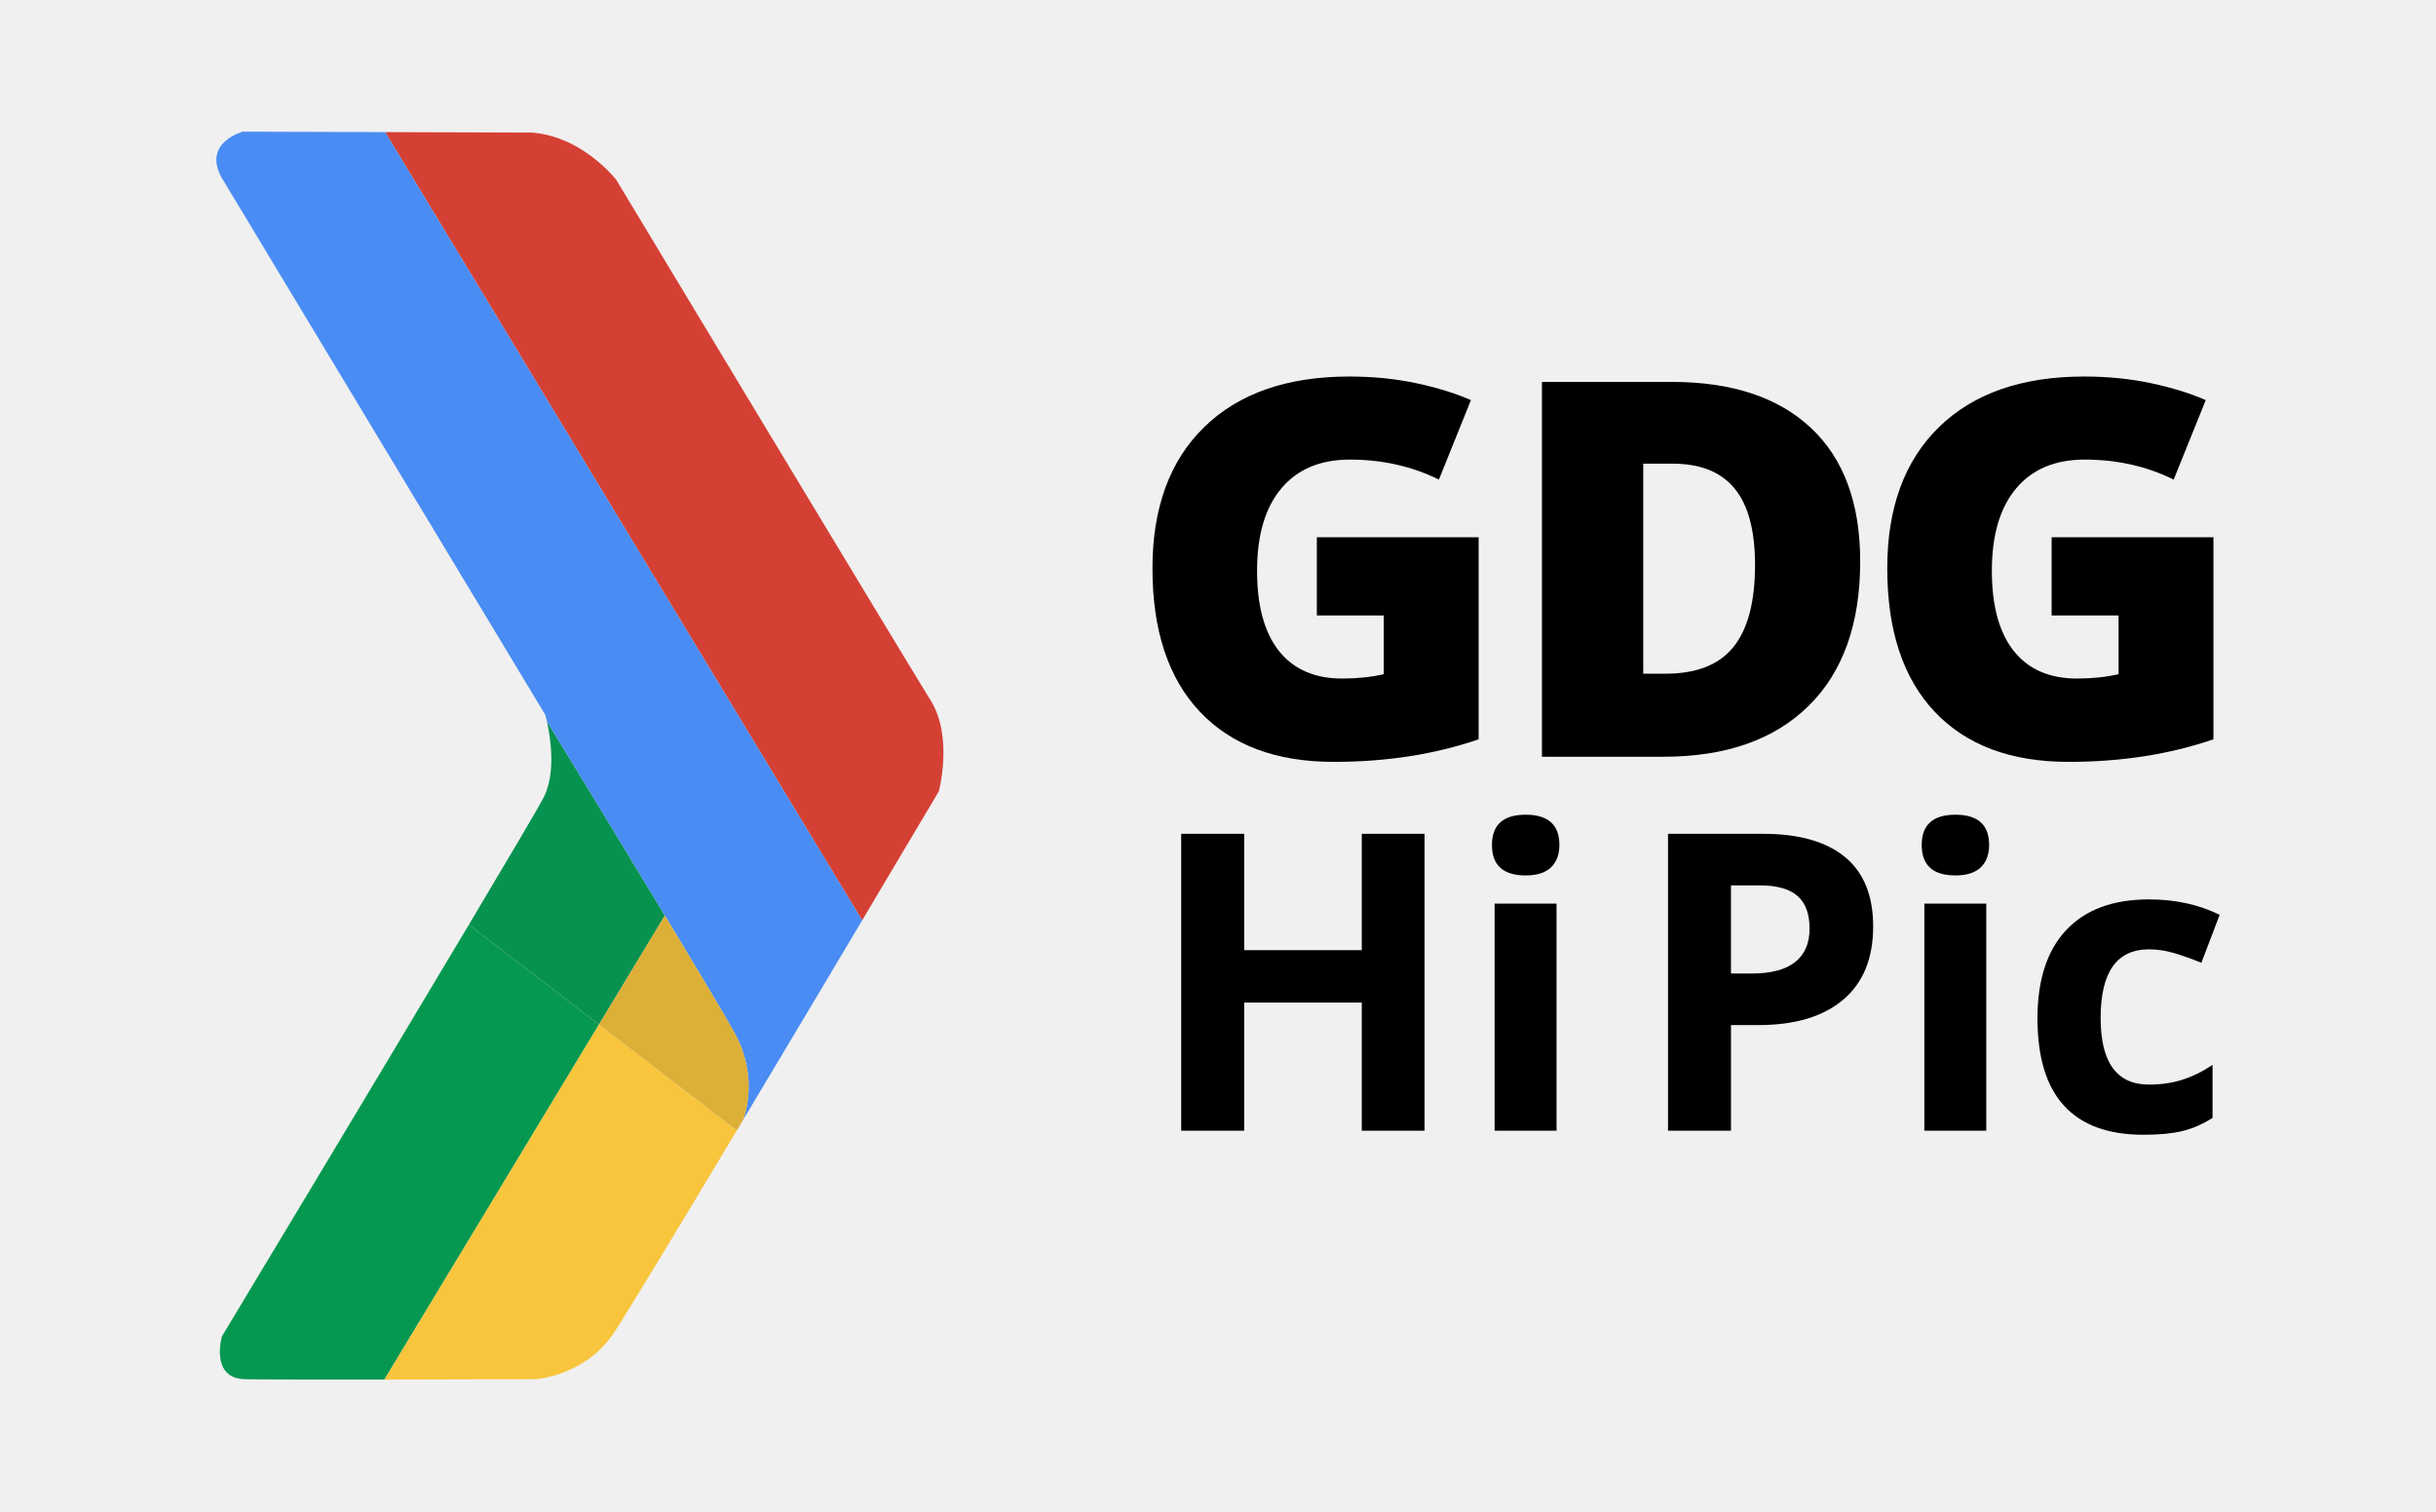
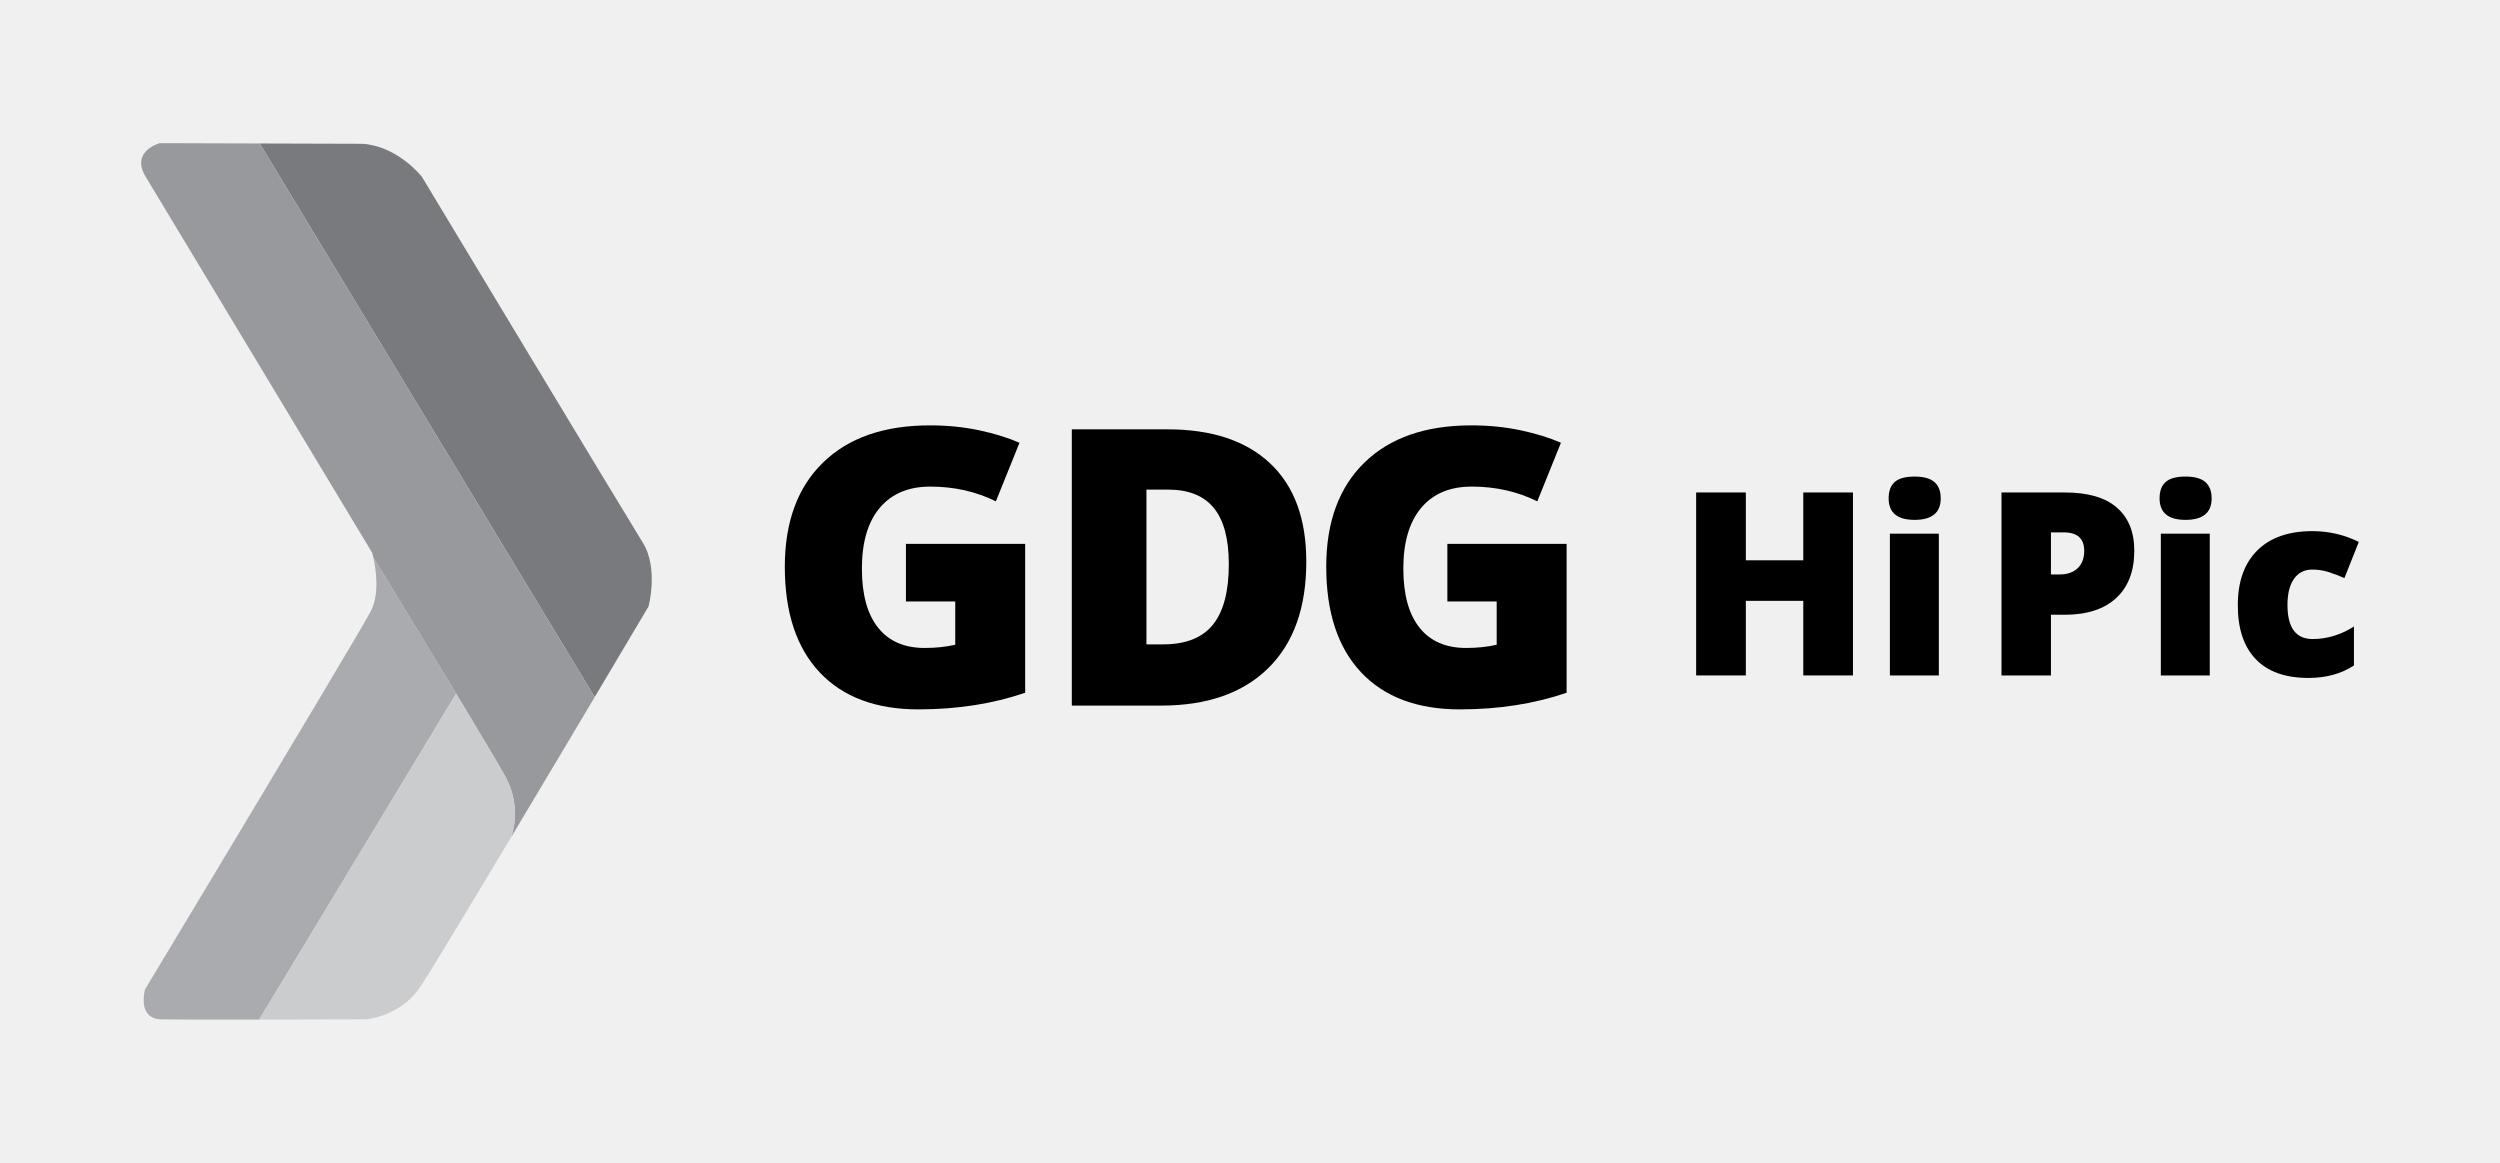
- <svg xmlns="http://www.w3.org/2000/svg" version="1.1" id="Calque_1" x="0px" y="0px" width="340.366px" height="211.197px" viewBox="0 0 340.366 211.197" enable-background="new 0 0 340.366 211.197" xml:space="preserve">
+ <svg xmlns="http://www.w3.org/2000/svg" version="1.1" id="Calque_1" x="0px" y="0px" width="497.434px" height="231.361px" viewBox="21.249 620.737 497.434 231.361" enable-background="new 21.249 620.737 497.434 231.361" xml:space="preserve">
  <g>
    <g>
-       <path fill="#069851" d="M74.709-112.48l-18.177-13.961c-13.309,22.334-34.514,57.549-34.514,57.549s-1.651,5.843,3.176,5.967    c2.192,0.058,10.819,0.064,19.576,0.053l0.005-0.083L74.709-112.48z" />
-       <path fill="#D54034" d="M121.06-157.775c-3.173-5.078-43.934-72.759-43.934-72.759s-4.7-6.094-11.812-6.601l-20.264-0.064    l-0.179,0.064l66.538,109.96c0,0,0.048,0.013,0.133,0.033c6.171-10.367,10.658-17.936,10.658-17.936    S124.235-152.695,121.06-157.775z" />
-       <path fill="#079250" d="M83.916-127.713l0.015,0.006c-7.521-12.464-16.454-27.083-16.454-27.083l-0.021,0.006    c0.459,2.092,1.287,7.146-0.486,10.595c-0.675,1.312-4.864,8.402-10.438,17.749l18.177,13.961L83.916-127.713z" />
-       <path fill="#498CF3" d="M111.41-127.175l-66.538-109.96l0.179-0.064l-20.111-0.063c0,0-5.717,1.522-2.921,6.476l45.203,75.043    c0,0,0.102,0.357,0.234,0.959l0.021-0.006c0,0,8.933,14.62,16.454,27.083c4.422,7.333,8.359,13.919,9.703,16.343    c3.62,6.537,1.203,12.221,1.203,12.221l-0.608,1.029c3.878-6.479,7.96-13.318,11.768-19.71c1.943-3.257,3.813-6.397,5.547-9.318    C111.458-127.162,111.41-127.175,111.41-127.175z" />
-       <path fill="#F8C53C" d="M76.618-69.146c1.55-2.25,8.949-14.506,17.353-28.539L74.709-112.48L44.775-62.954l-0.005,0.083    c10.498-0.013,21.182-0.053,21.182-0.053S72.681-63.43,76.618-69.146z" />
-       <path fill="none" d="M93.974-97.685l0.255-0.429c-0.085,0.143-0.17,0.286-0.258,0.429H93.974z" />
-       <path fill="#DCAF37" d="M74.709-112.48l19.262,14.795c0.088-0.144,0.173-0.286,0.258-0.429l0.608-1.029    c0,0,2.417-5.684-1.203-12.221c-1.344-2.424-5.281-9.01-9.703-16.343l-0.015-0.006L74.709-112.48z" />
+       <path fill="#069851" d="M114.801-83.497L96.624-97.458C83.315-75.124,62.11-39.909,62.11-39.909s-1.651,5.844,3.176,5.967    c2.192,0.059,10.819,0.064,19.576,0.053l0.005-0.082L114.801-83.497z" />
+       <path fill="#D54034" d="M161.152-128.792c-3.173-5.078-43.934-72.759-43.934-72.759s-4.7-6.094-11.812-6.601l-20.264-0.064    l-0.179,0.064l66.538,109.959c0,0,0.048,0.014,0.133,0.033c6.17-10.367,10.659-17.936,10.659-17.936    S164.327-123.712,161.152-128.792z" />
+       <path fill="#079250" d="M124.008-98.729l0.015,0.006c-7.521-12.465-16.454-27.084-16.454-27.084l-0.021,0.006    c0.459,2.093,1.287,7.146-0.486,10.596c-0.675,1.313-4.864,8.402-10.438,17.749l18.177,13.961L124.008-98.729z" />
+       <path fill="#498CF3" d="M151.502-98.192L84.964-208.152l0.179-0.064l-20.111-0.063c0,0-5.717,1.522-2.921,6.476l45.203,75.042    c0,0,0.102,0.357,0.234,0.959l0.021-0.006c0,0,8.933,14.621,16.454,27.084c4.422,7.332,8.359,13.918,9.703,16.342    c3.62,6.537,1.203,12.222,1.203,12.222l-0.608,1.028c3.878-6.479,7.96-13.317,11.768-19.709c1.943-3.258,3.813-6.397,5.547-9.318    C151.55-98.179,151.502-98.192,151.502-98.192z" />
+       <path fill="#F8C53C" d="M116.71-40.163c1.55-2.25,8.949-14.506,17.353-28.539l-19.262-14.795L84.867-33.972l-0.005,0.084    c10.498-0.014,21.182-0.053,21.182-0.053S112.773-34.447,116.71-40.163z" />
+       <path fill="none" d="M134.066-68.702l0.255-0.43c-0.085,0.144-0.17,0.287-0.258,0.43H134.066z" />
+       <path fill="#DCAF37" d="M114.801-83.497l19.262,14.795c0.088-0.145,0.173-0.286,0.258-0.43l0.608-1.028    c0,0,2.417-5.685-1.203-12.222c-1.344-2.424-5.281-9.01-9.703-16.342l-0.015-0.006L114.801-83.497z" />
    </g>
    <g>
-       <path d="M173.415-157.535h23.724v29.627c-6.442,2.206-13.522,3.309-21.243,3.309c-8.472,0-15.02-2.456-19.645-7.369    c-4.624-4.913-6.937-11.918-6.937-21.017c0-8.873,2.531-15.778,7.595-20.716c5.063-4.938,12.156-7.407,21.28-7.407    c3.459,0,6.724,0.326,9.794,0.978c3.07,0.652,5.746,1.479,8.027,2.481l-4.699,11.655c-3.961-1.955-8.31-2.933-13.047-2.933    c-4.337,0-7.688,1.41-10.058,4.23c-2.368,2.819-3.553,6.849-3.553,12.087c0,5.139,1.071,9.055,3.215,11.75    c2.143,2.694,5.231,4.042,9.268,4.042c2.205,0,4.235-0.213,6.091-0.639v-8.61h-9.813V-157.535z" />
-       <path d="M253.077-154.001c0,9.174-2.526,16.242-7.576,21.205c-5.051,4.963-12.15,7.444-21.299,7.444h-17.784v-54.968h19.024    c8.822,0,15.634,2.256,20.435,6.768C250.677-169.04,253.077-162.523,253.077-154.001z M237.661-153.475    c0-5.038-0.996-8.772-2.988-11.204c-1.993-2.431-5.02-3.647-9.08-3.647h-4.324v30.792h3.309c4.512,0,7.82-1.31,9.926-3.929    S237.661-148.085,237.661-153.475z" />
-       <path d="M281.146-157.535h23.725v29.627c-6.442,2.206-13.522,3.309-21.242,3.309c-8.473,0-15.021-2.456-19.646-7.369    c-4.624-4.913-6.937-11.918-6.937-21.017c0-8.873,2.531-15.778,7.595-20.716c5.063-4.938,12.156-7.407,21.28-7.407    c3.459,0,6.724,0.326,9.794,0.978c3.07,0.652,5.746,1.479,8.027,2.481l-4.7,11.655c-3.96-1.955-8.309-2.933-13.046-2.933    c-4.337,0-7.688,1.41-10.058,4.23c-2.368,2.819-3.553,6.849-3.553,12.087c0,5.139,1.071,9.055,3.215,11.75    c2.143,2.694,5.231,4.042,9.268,4.042c2.205,0,4.235-0.213,6.091-0.639v-8.61h-9.813V-157.535z" />
-       <path d="M361.851-131.352h-9.886v-14.842h-11.431v14.842h-9.886v-36.407h9.886v13.497h11.431v-13.497h9.886V-131.352z" />
-       <path d="M368.948-166.588c0-1.46,0.407-2.548,1.221-3.262c0.813-0.713,2.125-1.071,3.935-1.071s3.129,0.365,3.96,1.096    c0.829,0.731,1.244,1.81,1.244,3.237c0,2.855-1.734,4.283-5.204,4.283C370.667-162.305,368.948-163.733,368.948-166.588z     M378.935-131.352h-9.736v-28.214h9.736V-131.352z" />
-       <path d="M417.827-156.179c0,4.068-1.2,7.209-3.599,9.425c-2.399,2.217-5.807,3.325-10.223,3.325h-2.765v12.078h-9.836v-36.407    h12.601c4.599,0,8.052,1.005,10.359,3.013C416.673-162.737,417.827-159.881,417.827-156.179z M401.241-151.448h1.793    c1.478,0,2.652-0.415,3.524-1.245c0.871-0.83,1.308-1.976,1.308-3.437c0-2.457-1.362-3.686-4.084-3.686h-2.541V-151.448z" />
-       <path d="M422.856-166.588c0-1.46,0.407-2.548,1.221-3.262c0.813-0.713,2.125-1.071,3.935-1.071s3.129,0.365,3.96,1.096    c0.829,0.731,1.244,1.81,1.244,3.237c0,2.855-1.734,4.283-5.204,4.283C424.575-162.305,422.856-163.733,422.856-166.588z     M432.843-131.352h-9.736v-28.214h9.736V-131.352z" />
-       <path d="M452.491-130.854c-4.616,0-8.115-1.245-10.497-3.735s-3.573-6.067-3.573-10.733c0-4.682,1.286-8.309,3.859-10.882    c2.573-2.573,6.234-3.86,10.982-3.86c3.271,0,6.35,0.714,9.238,2.142l-2.863,7.197c-1.179-0.514-2.266-0.925-3.262-1.232    s-2.034-0.461-3.113-0.461c-1.577,0-2.798,0.614-3.66,1.843c-0.864,1.229-1.295,2.963-1.295,5.205    c0,4.516,1.668,6.773,5.005,6.773c2.855,0,5.595-0.83,8.218-2.49v7.745C459.023-131.684,456.01-130.854,452.491-130.854z" />
+       <path d="M213.507-128.552h23.724v29.627c-6.442,2.205-13.522,3.309-21.243,3.309c-8.473,0-15.02-2.456-19.645-7.369    c-4.625-4.912-6.938-11.918-6.938-21.017c0-8.873,2.531-15.778,7.596-20.716c5.063-4.938,12.155-7.407,21.279-7.407    c3.459,0,6.725,0.325,9.794,0.978c3.07,0.652,5.746,1.479,8.026,2.481l-4.698,11.655c-3.961-1.955-8.31-2.934-13.047-2.934    c-4.337,0-7.688,1.41-10.058,4.23c-2.369,2.818-3.554,6.849-3.554,12.087c0,5.139,1.071,9.055,3.216,11.75    c2.143,2.694,5.23,4.042,9.268,4.042c2.205,0,4.234-0.213,6.091-0.639v-8.61h-9.813v-11.468H213.507z" />
+       <path d="M293.169-125.019c0,9.174-2.527,16.242-7.576,21.205c-5.051,4.963-12.15,7.444-21.299,7.444h-17.785v-54.968h19.024    c8.822,0,15.634,2.256,20.435,6.768S293.169-133.54,293.169-125.019z M277.753-124.492c0-5.038-0.996-8.772-2.988-11.204    c-1.993-2.431-5.021-3.646-9.08-3.646h-4.324v30.791h3.309c4.512,0,7.82-1.309,9.926-3.928    C276.702-115.099,277.753-119.103,277.753-124.492z" />
+       <path d="M321.238-128.552h23.725v29.627c-6.441,2.205-13.521,3.309-21.242,3.309c-8.473,0-15.021-2.456-19.646-7.369    c-4.624-4.912-6.937-11.918-6.937-21.017c0-8.873,2.531-15.778,7.595-20.716c5.063-4.938,12.155-7.407,21.28-7.407    c3.459,0,6.724,0.325,9.793,0.978c3.07,0.652,5.746,1.479,8.027,2.481l-4.699,11.655c-3.961-1.955-8.31-2.934-13.047-2.934    c-4.336,0-7.688,1.41-10.058,4.23c-2.368,2.818-3.554,6.849-3.554,12.087c0,5.139,1.072,9.055,3.216,11.75    c2.144,2.694,5.231,4.042,9.269,4.042c2.204,0,4.234-0.213,6.09-0.639v-8.61h-9.813V-128.552z" />
+       <path d="M401.943-102.369h-9.887v-14.842h-11.43v14.842h-9.887v-36.407h9.887v13.497h11.43v-13.497h9.887V-102.369z" />
+       <path d="M409.041-137.604c0-1.461,0.406-2.549,1.221-3.263c0.813-0.713,2.125-1.071,3.935-1.071s3.129,0.365,3.96,1.096    c0.829,0.732,1.244,1.811,1.244,3.238c0,2.854-1.734,4.282-5.204,4.282C410.759-133.322,409.041-134.75,409.041-137.604z     M419.027-102.369h-9.736v-28.214h9.736V-102.369z" />
+       <path d="M457.919-127.196c0,4.068-1.201,7.209-3.6,9.426s-5.807,3.324-10.223,3.324h-2.766v12.078h-9.836v-36.406h12.602    c4.599,0,8.052,1.004,10.359,3.012C456.765-133.754,457.919-130.897,457.919-127.196z M441.333-122.466h1.793    c1.478,0,2.651-0.414,3.523-1.244c0.871-0.83,1.309-1.977,1.309-3.438c0-2.457-1.363-3.686-4.084-3.686h-2.541V-122.466z" />
+       <path d="M462.949-137.604c0-1.461,0.406-2.549,1.221-3.263c0.813-0.713,2.125-1.071,3.934-1.071c1.811,0,3.129,0.365,3.961,1.096    c0.828,0.732,1.244,1.811,1.244,3.238c0,2.854-1.734,4.282-5.205,4.282C464.667-133.322,462.949-134.75,462.949-137.604z     M472.935-102.369h-9.736v-28.214h9.736V-102.369z" />
+       <path d="M492.583-101.871c-4.617,0-8.115-1.245-10.498-3.735c-2.381-2.49-3.572-6.066-3.572-10.732    c0-4.682,1.285-8.309,3.859-10.883c2.572-2.572,6.232-3.859,10.98-3.859c3.271,0,6.352,0.714,9.238,2.143l-2.863,7.196    c-1.178-0.515-2.266-0.925-3.262-1.231c-0.996-0.308-2.033-0.461-3.113-0.461c-1.576,0-2.797,0.613-3.66,1.842    c-0.863,1.229-1.295,2.964-1.295,5.205c0,4.517,1.668,6.773,5.006,6.773c2.855,0,5.596-0.83,8.219-2.49v7.746    C499.115-102.701,496.101-101.871,492.583-101.871z" />
    </g>
  </g>
  <g>
    <g>
-       <path fill="#069851" d="M83.688,143.184l-18.177-13.961c-13.309,22.334-34.514,57.549-34.514,57.549s-1.651,5.843,3.176,5.967    c2.192,0.059,10.819,0.064,19.576,0.053l0.005-0.082L83.688,143.184z" />
-       <path fill="#D54034" d="M130.038,97.889c-3.173-5.078-43.934-72.76-43.934-72.76s-4.7-6.094-11.812-6.601l-20.264-0.064    l-0.179,0.064l66.538,109.96c0,0,0.048,0.013,0.133,0.033c6.171-10.367,10.658-17.936,10.658-17.936    S133.214,102.968,130.038,97.889z" />
-       <path fill="#079250" d="M92.895,127.95l0.015,0.006c-7.521-12.464-16.454-27.083-16.454-27.083l-0.021,0.006    c0.459,2.092,1.287,7.146-0.486,10.595c-0.675,1.312-4.864,8.402-10.438,17.749l18.177,13.961L92.895,127.95z" />
-       <path fill="#498CF3" d="M120.389,128.488L53.851,18.528l0.179-0.064L33.918,18.4c0,0-5.717,1.522-2.921,6.477L76.2,99.92    c0,0,0.102,0.356,0.234,0.959l0.021-0.006c0,0,8.933,14.619,16.454,27.083c4.422,7.333,8.359,13.919,9.703,16.343    c3.62,6.537,1.203,12.222,1.203,12.222l-0.608,1.028c3.878-6.479,7.96-13.317,11.768-19.71c1.943-3.257,3.813-6.397,5.547-9.317    C120.437,128.501,120.389,128.488,120.389,128.488z" />
-       <path fill="#F8C53C" d="M85.597,186.518c1.55-2.25,8.949-14.506,17.353-28.539l-19.262-14.795l-29.934,49.525l-0.005,0.082    c10.498-0.013,21.182-0.053,21.182-0.053S81.659,192.233,85.597,186.518z" />
-       <path fill="none" d="M102.952,157.979l0.255-0.43c-0.085,0.144-0.17,0.286-0.258,0.43H102.952z" />
-       <path fill="#DCAF37" d="M83.688,143.184l19.262,14.795c0.088-0.144,0.173-0.286,0.258-0.43l0.608-1.028    c0,0,2.417-5.685-1.203-12.222c-1.344-2.424-5.281-9.01-9.703-16.343l-0.015-0.006L83.688,143.184z" />
+       <path fill="#069851" d="M114.801,182.503l-18.177-13.961c-13.309,22.334-34.514,57.549-34.514,57.549s-1.651,5.844,3.176,5.967    c2.192,0.059,10.819,0.064,19.576,0.053l0.005-0.082L114.801,182.503z" />
+       <path fill="#D54034" d="M161.152,137.208c-3.173-5.078-43.934-72.76-43.934-72.76s-4.7-6.094-11.812-6.6l-20.264-0.064    l-0.179,0.064l66.538,109.959c0,0,0.048,0.014,0.133,0.033c6.17-10.367,10.659-17.936,10.659-17.936    S164.327,142.288,161.152,137.208z" />
+       <path fill="#079250" d="M124.008,167.271l0.015,0.006c-7.521-12.465-16.454-27.084-16.454-27.084l-0.021,0.006    c0.459,2.093,1.287,7.146-0.486,10.596c-0.675,1.313-4.864,8.402-10.438,17.749l18.177,13.961L124.008,167.271z" />
+       <path fill="#498CF3" d="M151.502,167.808L84.964,57.849l0.179-0.064l-20.111-0.063c0,0-5.717,1.522-2.921,6.476l45.203,75.043    c0,0,0.102,0.357,0.234,0.959l0.021-0.006c0,0,8.933,14.621,16.454,27.084c4.422,7.332,8.359,13.918,9.703,16.342    c3.62,6.537,1.203,12.222,1.203,12.222l-0.608,1.028c3.878-6.479,7.96-13.317,11.768-19.709c1.943-3.258,3.813-6.397,5.547-9.318    C151.55,167.821,151.502,167.808,151.502,167.808z" />
+       <path fill="#F8C53C" d="M116.71,225.837c1.55-2.25,8.949-14.506,17.353-28.539l-19.262-14.795l-29.934,49.525l-0.005,0.084    c10.498-0.014,21.182-0.053,21.182-0.053S112.773,231.553,116.71,225.837z" />
+       <path fill="none" d="M134.066,197.298l0.255-0.43c-0.085,0.144-0.17,0.287-0.258,0.43H134.066z" />
+       <path fill="#DCAF37" d="M114.801,182.503l19.262,14.795c0.088-0.145,0.173-0.286,0.258-0.43l0.608-1.028    c0,0,2.417-5.685-1.203-12.222c-1.344-2.424-5.281-9.01-9.703-16.342l-0.015-0.006L114.801,182.503z" />
    </g>
    <g>
-       <g>
-         <path d="M183.994,75.083h22.607v28.234c-6.139,2.104-12.886,3.154-20.244,3.154c-8.074,0-14.313-2.342-18.721-7.023     c-4.407-4.682-6.611-11.359-6.611-20.029c0-8.455,2.412-15.037,7.238-19.742c4.825-4.705,11.585-7.059,20.279-7.059     c3.297,0,6.408,0.311,9.334,0.932c2.927,0.621,5.477,1.41,7.65,2.365l-4.479,11.107c-3.774-1.863-7.92-2.795-12.434-2.795     c-4.134,0-7.328,1.344-9.585,4.031c-2.257,2.686-3.386,6.525-3.386,11.518c0,4.898,1.021,8.631,3.063,11.199     c2.042,2.566,4.986,3.85,8.832,3.85c2.102,0,4.037-0.203,5.806-0.607v-8.207h-9.352V75.083z" />
-         <path d="M259.911,78.452c0,8.742-2.408,15.479-7.22,20.207c-4.813,4.73-11.579,7.096-20.298,7.096h-16.949V53.37h18.131     c8.408,0,14.898,2.15,19.474,6.449C257.624,64.12,259.911,70.329,259.911,78.452z M245.22,78.954     c0-4.803-0.949-8.361-2.848-10.678c-1.9-2.318-4.783-3.477-8.653-3.477h-4.121v29.346h3.153c4.3,0,7.453-1.248,9.459-3.744     C244.217,87.905,245.22,84.089,245.22,78.954z" />
-         <path d="M286.662,75.083h22.607v28.234c-6.139,2.104-12.886,3.154-20.244,3.154c-8.074,0-14.313-2.342-18.721-7.023     c-4.407-4.682-6.611-11.359-6.611-20.029c0-8.455,2.412-15.037,7.238-19.742c4.825-4.705,11.585-7.059,20.279-7.059     c3.297,0,6.408,0.311,9.335,0.932c2.926,0.621,5.476,1.41,7.649,2.365l-4.479,11.107c-3.774-1.863-7.92-2.795-12.434-2.795     c-4.134,0-7.327,1.344-9.585,4.031c-2.256,2.686-3.386,6.525-3.386,11.518c0,4.898,1.021,8.631,3.063,11.199     c2.042,2.566,4.986,3.85,8.832,3.85c2.102,0,4.037-0.203,5.806-0.607v-8.207h-9.352V75.083z" />
-       </g>
-       <g>
-         <path d="M199.042,158.013h-8.77v-17.906h-16.432v17.906h-8.799v-41.49h8.799v16.26h16.432v-16.26h8.77V158.013z" />
-         <path d="M208.461,118.083c0-2.818,1.571-4.229,4.711-4.229c3.142,0,4.711,1.41,4.711,4.229c0,1.344-0.393,2.389-1.178,3.135     c-0.784,0.748-1.962,1.121-3.533,1.121C210.032,122.339,208.461,120.921,208.461,118.083z M217.486,158.013h-8.657v-31.729h8.657     V158.013z" />
-         <path d="M261.724,129.464c0,4.463-1.395,7.881-4.186,10.242c-2.791,2.367-6.76,3.549-11.905,3.549h-3.775v14.758h-8.796v-41.49     h13.253c5.032,0,8.857,1.084,11.479,3.248C260.413,121.938,261.724,125.169,261.724,129.464z M241.857,136.046h2.896     c2.703,0,4.729-0.533,6.071-1.604c1.344-1.068,2.015-2.623,2.015-4.666c0-2.063-0.562-3.588-1.688-4.57     c-1.125-0.984-2.891-1.477-5.292-1.477h-4.003V136.046z" />
-         <path d="M268.505,118.083c0-2.818,1.572-4.229,4.712-4.229c3.141,0,4.71,1.41,4.71,4.229c0,1.344-0.393,2.389-1.177,3.135     c-0.785,0.748-1.963,1.121-3.533,1.121C270.077,122.339,268.505,120.921,268.505,118.083z M277.53,158.013h-8.656v-31.729h8.656     V158.013z" />
-         <path d="M299.497,158.579c-9.876,0-14.815-5.42-14.815-16.262c0-5.391,1.345-9.51,4.03-12.357     c2.688-2.848,6.536-4.271,11.551-4.271c3.671,0,6.962,0.719,9.876,2.156l-2.556,6.699c-1.362-0.549-2.629-1-3.802-1.35     s-2.346-0.525-3.519-0.525c-4.503,0-6.755,3.199-6.755,9.592c0,6.207,2.252,9.309,6.755,9.309c1.664,0,3.207-0.223,4.625-0.666     c1.421-0.445,2.838-1.141,4.257-2.086v7.406c-1.399,0.891-2.814,1.504-4.242,1.846     C303.474,158.409,301.672,158.579,299.497,158.579z" />
-       </g>
+       <path d="M213.507,137.448h23.724v29.627c-6.442,2.205-13.522,3.309-21.243,3.309c-8.473,0-15.02-2.456-19.645-7.369    c-4.625-4.912-6.938-11.918-6.938-21.017c0-8.873,2.531-15.778,7.596-20.716c5.063-4.938,12.155-7.407,21.279-7.407    c3.459,0,6.725,0.325,9.794,0.978c3.07,0.652,5.746,1.479,8.026,2.481l-4.698,11.655c-3.961-1.955-8.31-2.934-13.047-2.934    c-4.337,0-7.688,1.41-10.058,4.23c-2.369,2.818-3.554,6.849-3.554,12.087c0,5.139,1.071,9.055,3.216,11.75    c2.143,2.694,5.23,4.042,9.268,4.042c2.205,0,4.234-0.213,6.091-0.639v-8.61h-9.813v-11.468H213.507z" />
+       <path d="M293.169,140.981c0,9.174-2.527,16.242-7.576,21.205c-5.051,4.963-12.15,7.444-21.299,7.444h-17.785v-54.968h19.024    c8.822,0,15.634,2.256,20.435,6.768S293.169,132.46,293.169,140.981z M277.753,141.508c0-5.038-0.996-8.772-2.988-11.204    c-1.993-2.431-5.021-3.646-9.08-3.646h-4.324v30.791h3.309c4.512,0,7.82-1.309,9.926-3.928    C276.702,150.901,277.753,146.897,277.753,141.508z" />
+       <path d="M321.238,137.448h23.725v29.627c-6.441,2.205-13.521,3.309-21.242,3.309c-8.473,0-15.021-2.456-19.646-7.369    c-4.624-4.912-6.937-11.918-6.937-21.017c0-8.873,2.531-15.778,7.595-20.716c5.063-4.938,12.155-7.407,21.28-7.407    c3.459,0,6.724,0.325,9.793,0.978c3.07,0.652,5.746,1.479,8.027,2.481l-4.699,11.655c-3.961-1.955-8.31-2.934-13.047-2.934    c-4.336,0-7.688,1.41-10.058,4.23c-2.368,2.818-3.554,6.849-3.554,12.087c0,5.139,1.072,9.055,3.216,11.75    c2.144,2.694,5.231,4.042,9.269,4.042c2.204,0,4.234-0.213,6.09-0.639v-8.61h-9.813V137.448z" />
+       <path d="M401.943,163.631h-9.887v-14.842h-11.43v14.842h-9.887v-36.407h9.887v13.497h11.43v-13.497h9.887V163.631z" />
+       <path d="M409.041,128.396c0-1.461,0.406-2.549,1.221-3.263c0.813-0.713,2.125-1.071,3.935-1.071s3.129,0.365,3.96,1.096    c0.829,0.732,1.244,1.811,1.244,3.238c0,2.854-1.734,4.282-5.204,4.282C410.759,132.678,409.041,131.25,409.041,128.396z     M419.027,163.631h-9.736v-28.214h9.736V163.631z" />
+       <path d="M457.919,138.804c0,4.068-1.201,7.209-3.6,9.426s-5.807,3.324-10.223,3.324h-2.766v12.078h-9.836v-36.406h12.602    c4.599,0,8.052,1.004,10.359,3.012C456.765,132.246,457.919,135.103,457.919,138.804z M441.333,143.534h1.793    c1.478,0,2.651-0.414,3.523-1.244c0.871-0.83,1.309-1.977,1.309-3.438c0-2.457-1.363-3.686-4.084-3.686h-2.541V143.534z" />
+       <path d="M462.949,128.396c0-1.461,0.406-2.549,1.221-3.263c0.813-0.713,2.125-1.071,3.934-1.071c1.811,0,3.129,0.365,3.961,1.096    c0.828,0.732,1.244,1.811,1.244,3.238c0,2.854-1.734,4.282-5.205,4.282C464.667,132.678,462.949,131.25,462.949,128.396z     M472.935,163.631h-9.736v-28.214h9.736V163.631z" />
+       <path d="M492.583,164.129c-4.617,0-8.115-1.245-10.498-3.735c-2.381-2.49-3.572-6.066-3.572-10.732    c0-4.682,1.285-8.309,3.859-10.883c2.572-2.572,6.232-3.859,10.98-3.859c3.271,0,6.352,0.714,9.238,2.143l-2.863,7.196    c-1.178-0.515-2.266-0.925-3.262-1.231c-0.996-0.308-2.033-0.461-3.113-0.461c-1.576,0-2.797,0.613-3.66,1.842    c-0.863,1.229-1.295,2.964-1.295,5.205c0,4.517,1.668,6.773,5.006,6.773c2.855,0,5.596-0.83,8.219-2.49v7.746    C499.115,163.299,496.101,164.129,492.583,164.129z" />
+     </g>
+   </g>
+   <g>
+     <g>
+       <path fill="#069851" d="M102.801,472.003l-18.178-13.961c-13.309,22.334-34.514,57.55-34.514,57.55s-1.65,5.842,3.176,5.967    c2.192,0.058,10.819,0.063,19.576,0.053l0.005-0.084L102.801,472.003z" />
+       <path fill="#D54034" d="M149.15,426.708c-3.173-5.078-43.934-72.759-43.934-72.759s-4.7-6.094-11.813-6.602l-20.264-0.063    l-0.18,0.063L139.5,457.309c0,0,0.047,0.012,0.133,0.033c6.17-10.367,10.658-17.938,10.658-17.938S152.326,431.788,149.15,426.708    z" />
+       <path fill="#079250" d="M112.008,456.77l0.015,0.006c-7.521-12.463-16.454-27.082-16.454-27.082l-0.021,0.006    c0.459,2.092,1.287,7.146-0.485,10.595c-0.675,1.312-4.864,8.401-10.438,17.749l18.178,13.961L112.008,456.77z" />
+       <path fill="#498CF3" d="M139.502,457.309L72.963,347.348l0.18-0.063l-20.111-0.063c0,0-5.717,1.522-2.921,6.477l45.203,75.043    c0,0,0.103,0.357,0.233,0.959l0.021-0.006c0,0,8.934,14.619,16.454,27.082c4.422,7.334,8.358,13.92,9.703,16.344    c3.62,6.537,1.202,12.221,1.202,12.221l-0.607,1.029c3.878-6.479,7.96-13.318,11.768-19.71c1.943-3.257,3.813-6.397,5.547-9.317    C139.549,457.32,139.502,457.309,139.502,457.309z" />
+       <path fill="#F8C53C" d="M104.709,515.337c1.551-2.25,8.949-14.506,17.354-28.538l-19.262-14.796l-29.935,49.526l-0.005,0.082    c10.498-0.012,21.182-0.053,21.182-0.053S100.772,521.053,104.709,515.337z" />
+       <path fill="none" d="M122.065,486.799l0.255-0.43c-0.085,0.143-0.17,0.285-0.258,0.43H122.065z" />
+       <path fill="#DCAF37" d="M102.801,472.003l19.262,14.796c0.088-0.145,0.173-0.287,0.258-0.43l0.607-1.029    c0,0,2.418-5.684-1.202-12.221c-1.345-2.424-5.281-9.01-9.703-16.344l-0.015-0.006L102.801,472.003z" />
+     </g>
+     <g>
+       <path fill="#FFFFFF" d="M201.505,426.948h23.725v29.627c-6.441,2.206-13.521,3.31-21.242,3.31c-8.473,0-15.021-2.457-19.646-7.369    c-4.623-4.914-6.936-11.918-6.936-21.018c0-8.873,2.531-15.777,7.594-20.716c5.064-4.938,12.156-7.407,21.281-7.407    c3.459,0,6.723,0.326,9.793,0.979c3.07,0.651,5.746,1.479,8.027,2.48l-4.699,11.655c-3.961-1.955-8.311-2.933-13.047-2.933    c-4.336,0-7.688,1.41-10.059,4.229c-2.367,2.819-3.553,6.849-3.553,12.087c0,5.139,1.072,9.055,3.215,11.75    c2.145,2.693,5.232,4.042,9.27,4.042c2.205,0,4.234-0.213,6.09-0.64v-8.609h-9.813V426.948L201.505,426.948z" />
+       <path fill="#FFFFFF" d="M281.167,430.482c0,9.174-2.525,16.242-7.576,21.205s-12.148,7.443-21.299,7.443h-17.783v-54.967h19.023    c8.822,0,15.635,2.256,20.436,6.768S281.167,421.96,281.167,430.482z M265.751,431.008c0-5.037-0.996-8.771-2.988-11.203    s-5.02-3.647-9.078-3.647h-4.324v30.792h3.309c4.512,0,7.82-1.311,9.926-3.93S265.751,436.396,265.751,431.008z" />
+       <path fill="#FFFFFF" d="M309.238,426.948h23.725v29.627c-6.441,2.206-13.521,3.31-21.244,3.31c-8.471,0-15.02-2.457-19.645-7.369    c-4.623-4.914-6.938-11.918-6.938-21.018c0-8.873,2.531-15.777,7.596-20.716c5.063-4.938,12.156-7.407,21.279-7.407    c3.459,0,6.725,0.326,9.795,0.979c3.07,0.651,5.746,1.479,8.027,2.48l-4.699,11.655c-3.961-1.955-8.311-2.933-13.047-2.933    c-4.338,0-7.688,1.41-10.059,4.229c-2.367,2.819-3.553,6.849-3.553,12.087c0,5.139,1.07,9.055,3.215,11.75    c2.143,2.693,5.23,4.042,9.268,4.042c2.205,0,4.236-0.213,6.092-0.64v-8.609h-9.813V426.948L309.238,426.948z" />
+       <path fill="#FFFFFF" d="M389.941,453.131h-9.887v-14.842h-11.43v14.842h-9.887v-36.406h9.887v13.496h11.43v-13.496h9.887V453.131z    " />
+       <path fill="#FFFFFF" d="M397.039,417.895c0-1.461,0.406-2.549,1.221-3.262c0.813-0.714,2.125-1.072,3.936-1.072    c1.809,0,3.129,0.365,3.959,1.097s1.246,1.81,1.246,3.237c0,2.854-1.736,4.283-5.205,4.283    C398.757,422.178,397.039,420.75,397.039,417.895z M407.025,453.131h-9.738v-28.214h9.738V453.131z" />
+       <path fill="#FFFFFF" d="M445.916,428.305c0,4.067-1.199,7.209-3.598,9.424c-2.398,2.217-5.807,3.326-10.223,3.326h-2.764v12.078    h-9.838v-36.408h12.602c4.6,0,8.051,1.004,10.359,3.012C444.763,421.746,445.916,424.602,445.916,428.305z M429.332,433.035h1.793    c1.479,0,2.652-0.415,3.523-1.245s1.307-1.976,1.307-3.437c0-2.457-1.361-3.687-4.084-3.687h-2.539V433.035z" />
+       <path fill="#FFFFFF" d="M450.947,417.895c0-1.461,0.406-2.549,1.221-3.262c0.813-0.714,2.125-1.072,3.934-1.072    c1.811,0,3.129,0.365,3.959,1.097s1.246,1.81,1.246,3.237c0,2.854-1.734,4.283-5.205,4.283    C452.666,422.178,450.947,420.75,450.947,417.895z M460.933,453.131h-9.736v-28.214h9.736V453.131z" />
+       <path fill="#FFFFFF" d="M480.58,453.629c-4.615,0-8.113-1.244-10.496-3.734c-2.381-2.49-3.572-6.067-3.572-10.733    c0-4.683,1.285-8.31,3.859-10.882c2.572-2.573,6.232-3.86,10.98-3.86c3.271,0,6.352,0.714,9.24,2.142l-2.865,7.197    c-1.178-0.514-2.266-0.925-3.262-1.232c-0.996-0.307-2.033-0.461-3.113-0.461c-1.576,0-2.797,0.615-3.66,1.844    s-1.295,2.963-1.295,5.205c0,4.516,1.668,6.773,5.006,6.773c2.855,0,5.596-0.83,8.219-2.49v7.744    C487.113,452.799,484.099,453.629,480.58,453.629z" />
+     </g>
+   </g>
+   <g>
+     <g>
+       <path fill="#797A7D" d="M149.15,728.708c-3.173-5.078-43.934-72.759-43.934-72.759s-4.7-6.094-11.813-6.602l-20.264-0.063    l-0.18,0.063L139.5,759.309c0,0,0.047,0.012,0.133,0.033c6.17-10.367,10.658-17.938,10.658-17.938S152.326,733.788,149.15,728.708    z" />
+       <path fill="#A9ABAE" d="M95.567,731.691l-0.021,0.007c0.459,2.092,1.287,7.146-0.486,10.595    c-0.676,1.313-4.864,8.402-10.438,17.749c-13.31,22.334-34.515,57.55-34.515,57.55s-1.651,5.842,3.177,5.967    c2.191,0.058,10.818,0.063,19.575,0.053l0.005-0.084l29.934-49.525l9.207-15.232l0.016,0.006    C104.5,746.313,95.567,731.691,95.567,731.691z" />
+       <path fill="#97999C" d="M139.502,759.309L72.963,649.348l0.18-0.063l-20.111-0.063c0,0-5.717,1.522-2.921,6.477l45.203,75.043    c0,0,0.103,0.357,0.233,0.959l0.021-0.006c0,0,8.934,14.619,16.454,27.082c4.422,7.334,8.358,13.92,9.703,16.344    c3.62,6.537,1.202,12.221,1.202,12.221l-0.607,1.029c3.878-6.479,7.96-13.318,11.768-19.71c1.943-3.257,3.813-6.397,5.547-9.317    C139.549,759.32,139.502,759.309,139.502,759.309z" />
+       <path fill="none" d="M122.065,788.799l0.255-0.43c-0.085,0.143-0.17,0.285-0.258,0.43H122.065z" />
+       <path fill="#CBCCCE" d="M121.726,775.119c-1.345-2.424-5.281-9.01-9.703-16.344l-0.015-0.006l-9.207,15.233l-29.935,49.526    l-0.005,0.082c10.498-0.012,21.182-0.053,21.182-0.053s6.729-0.504,10.666-6.221c1.551-2.25,8.949-14.506,17.354-28.539    c0.088-0.144,0.173-0.285,0.258-0.429l0.607-1.028C122.928,787.34,125.346,781.656,121.726,775.119z" />
+     </g>
+     <g>
+       <path d="M201.505,728.948h23.725v29.627c-6.441,2.206-13.521,3.31-21.242,3.31c-8.473,0-15.021-2.457-19.646-7.369    c-4.623-4.914-6.936-11.918-6.936-21.018c0-8.873,2.531-15.777,7.594-20.716c5.064-4.938,12.156-7.407,21.281-7.407    c3.459,0,6.723,0.326,9.793,0.979c3.07,0.651,5.746,1.479,8.027,2.48l-4.699,11.655c-3.961-1.955-8.311-2.933-13.047-2.933    c-4.336,0-7.688,1.41-10.059,4.229c-2.367,2.819-3.553,6.849-3.553,12.087c0,5.139,1.072,9.055,3.215,11.75    c2.145,2.693,5.232,4.042,9.27,4.042c2.205,0,4.234-0.213,6.09-0.64v-8.609h-9.813V728.948L201.505,728.948z" />
+       <path d="M281.167,732.482c0,9.174-2.525,16.242-7.576,21.205s-12.148,7.443-21.299,7.443h-17.783v-54.967h19.023    c8.822,0,15.635,2.256,20.436,6.768S281.167,723.96,281.167,732.482z M265.751,733.008c0-5.037-0.996-8.771-2.988-11.203    s-5.02-3.647-9.078-3.647h-4.324v30.792h3.309c4.512,0,7.82-1.311,9.926-3.93S265.751,738.396,265.751,733.008z" />
+       <path d="M309.238,728.948h23.725v29.627c-6.441,2.206-13.521,3.31-21.244,3.31c-8.471,0-15.02-2.457-19.645-7.369    c-4.623-4.914-6.938-11.918-6.938-21.018c0-8.873,2.531-15.777,7.596-20.716c5.063-4.938,12.156-7.407,21.279-7.407    c3.459,0,6.725,0.326,9.795,0.979c3.07,0.651,5.746,1.479,8.027,2.48l-4.699,11.655c-3.961-1.955-8.311-2.933-13.047-2.933    c-4.338,0-7.688,1.41-10.059,4.229c-2.367,2.819-3.553,6.849-3.553,12.087c0,5.139,1.07,9.055,3.215,11.75    c2.143,2.693,5.23,4.042,9.268,4.042c2.205,0,4.236-0.213,6.092-0.64v-8.609h-9.813V728.948L309.238,728.948z" />
+       <path d="M389.941,755.131h-9.887v-14.842h-11.43v14.842h-9.887v-36.406h9.887v13.496h11.43v-13.496h9.887V755.131z" />
+       <path d="M397.039,719.895c0-1.461,0.406-2.549,1.221-3.262c0.813-0.714,2.125-1.072,3.936-1.072c1.809,0,3.129,0.365,3.959,1.097    s1.246,1.81,1.246,3.237c0,2.854-1.736,4.283-5.205,4.283C398.757,724.178,397.039,722.75,397.039,719.895z M407.025,755.131    h-9.738v-28.214h9.738V755.131z" />
+       <path d="M445.916,730.305c0,4.067-1.199,7.209-3.598,9.424c-2.398,2.217-5.807,3.326-10.223,3.326h-2.764v12.078h-9.838v-36.408    h12.602c4.6,0,8.051,1.004,10.359,3.012C444.763,723.746,445.916,726.602,445.916,730.305z M429.332,735.035h1.793    c1.479,0,2.652-0.415,3.523-1.245s1.307-1.976,1.307-3.437c0-2.457-1.361-3.687-4.084-3.687h-2.539V735.035z" />
+       <path d="M450.947,719.895c0-1.461,0.406-2.549,1.221-3.262c0.813-0.714,2.125-1.072,3.934-1.072c1.811,0,3.129,0.365,3.959,1.097    s1.246,1.81,1.246,3.237c0,2.854-1.734,4.283-5.205,4.283C452.666,724.178,450.947,722.75,450.947,719.895z M460.933,755.131    h-9.736v-28.214h9.736V755.131z" />
+       <path d="M480.58,755.629c-4.615,0-8.113-1.244-10.496-3.734c-2.381-2.49-3.572-6.067-3.572-10.733    c0-4.683,1.285-8.31,3.859-10.882c2.572-2.573,6.232-3.86,10.98-3.86c3.271,0,6.352,0.714,9.24,2.142l-2.865,7.197    c-1.178-0.514-2.266-0.925-3.262-1.232c-0.996-0.307-2.033-0.461-3.113-0.461c-1.576,0-2.797,0.615-3.66,1.844    s-1.295,2.963-1.295,5.205c0,4.516,1.668,6.773,5.006,6.773c2.855,0,5.596-0.83,8.219-2.49v7.744    C487.113,754.799,484.099,755.629,480.58,755.629z" />
    </g>
  </g>
</svg>
